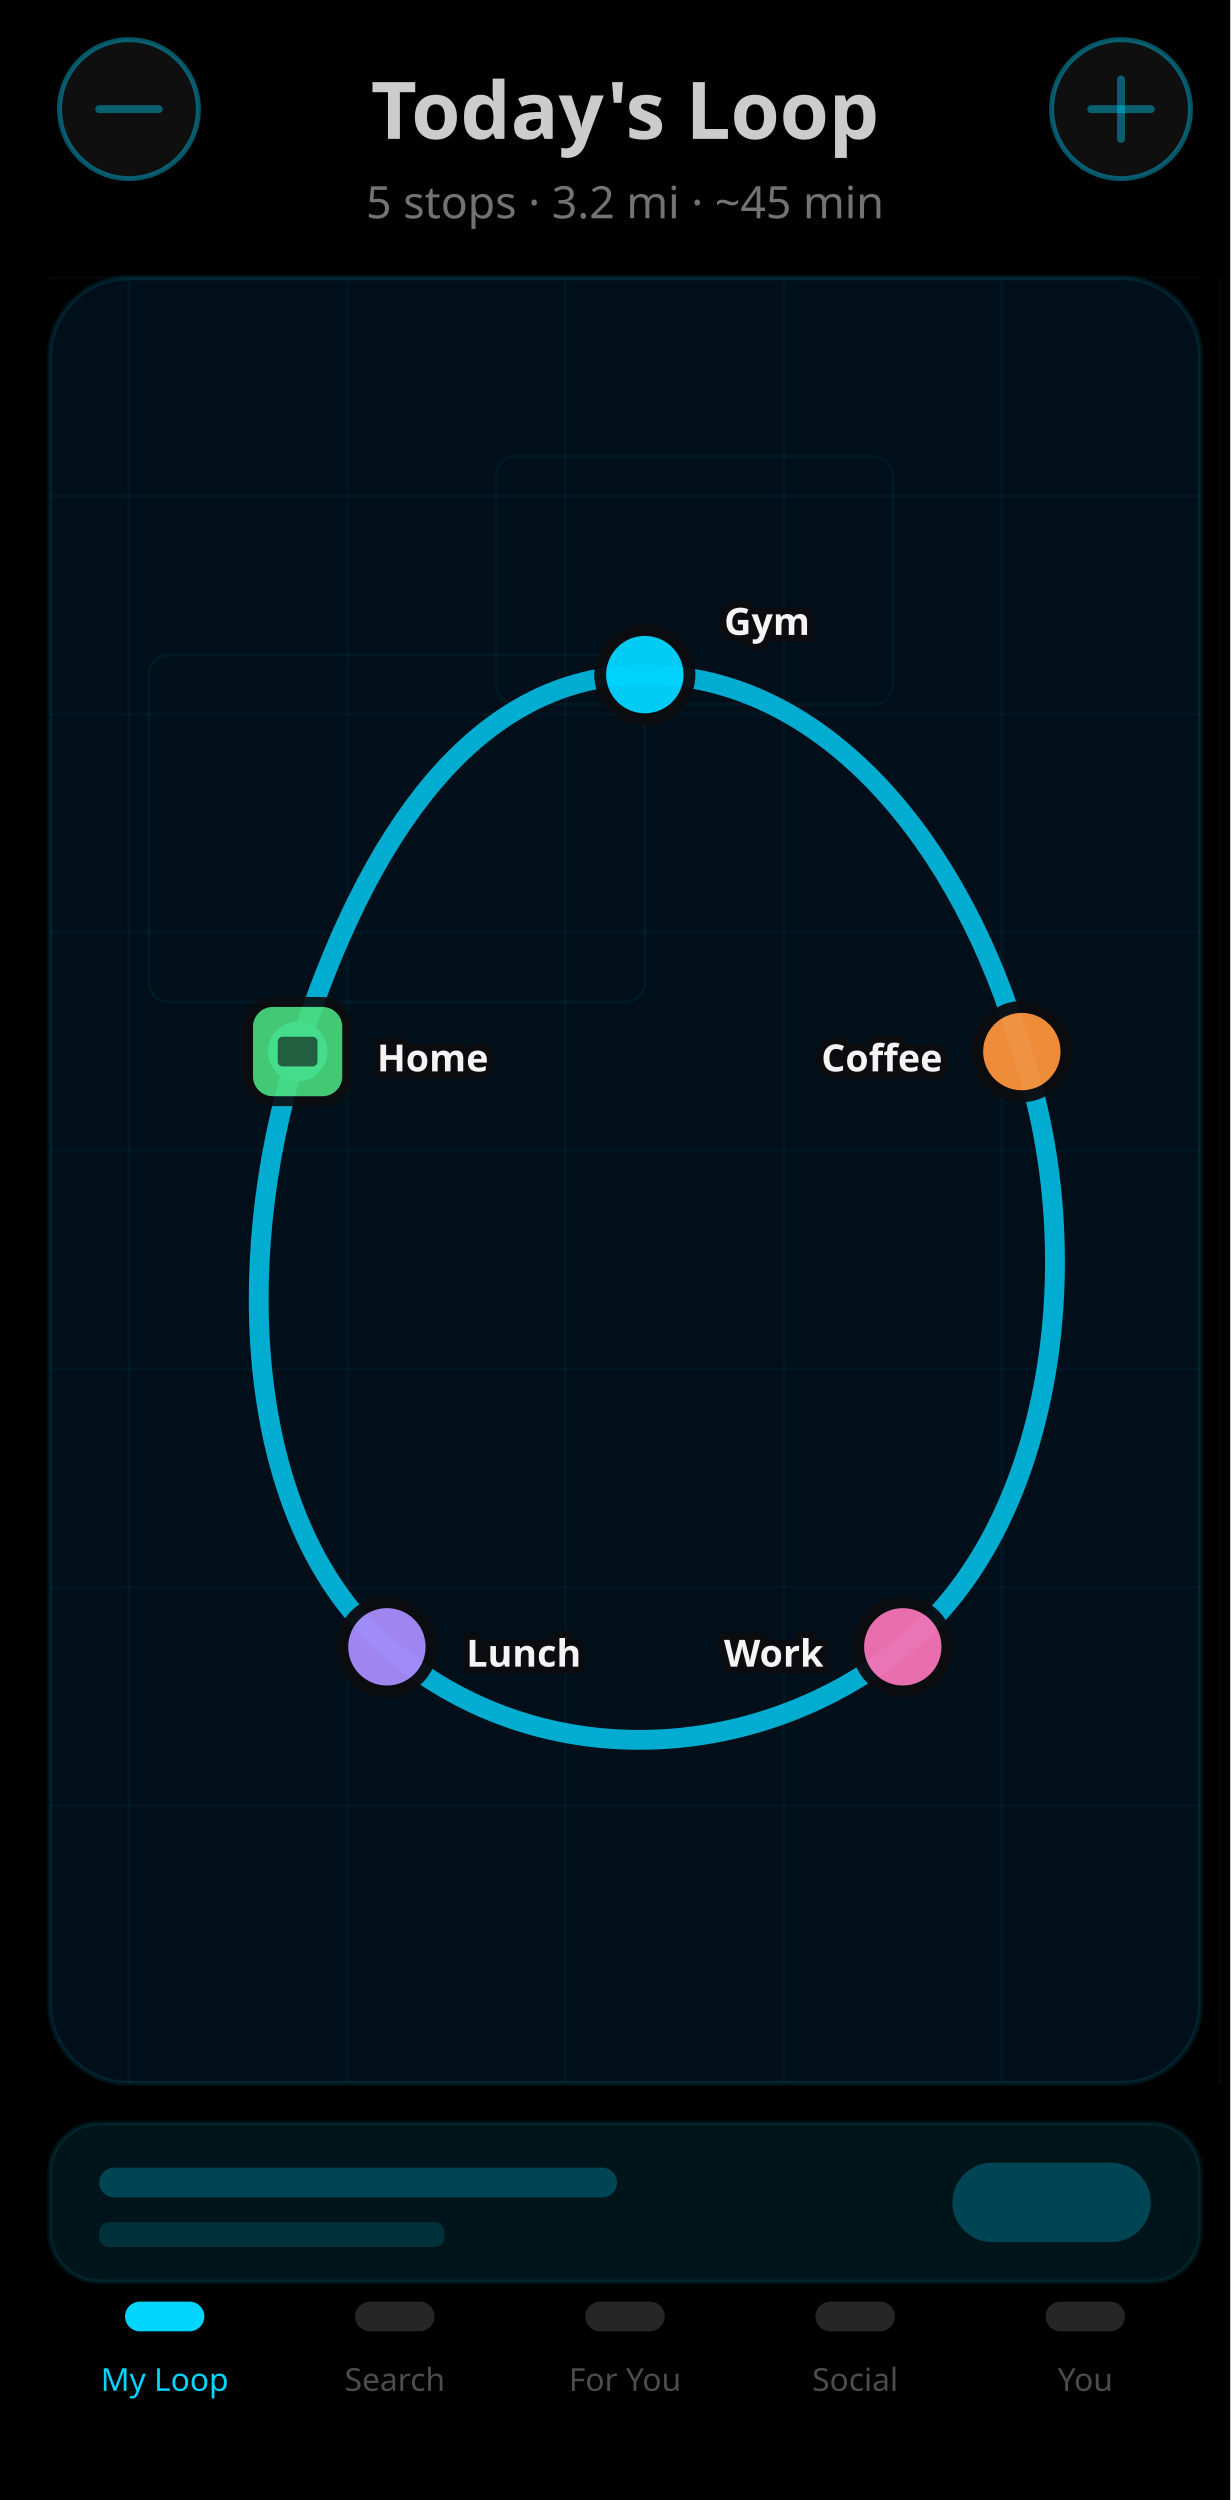
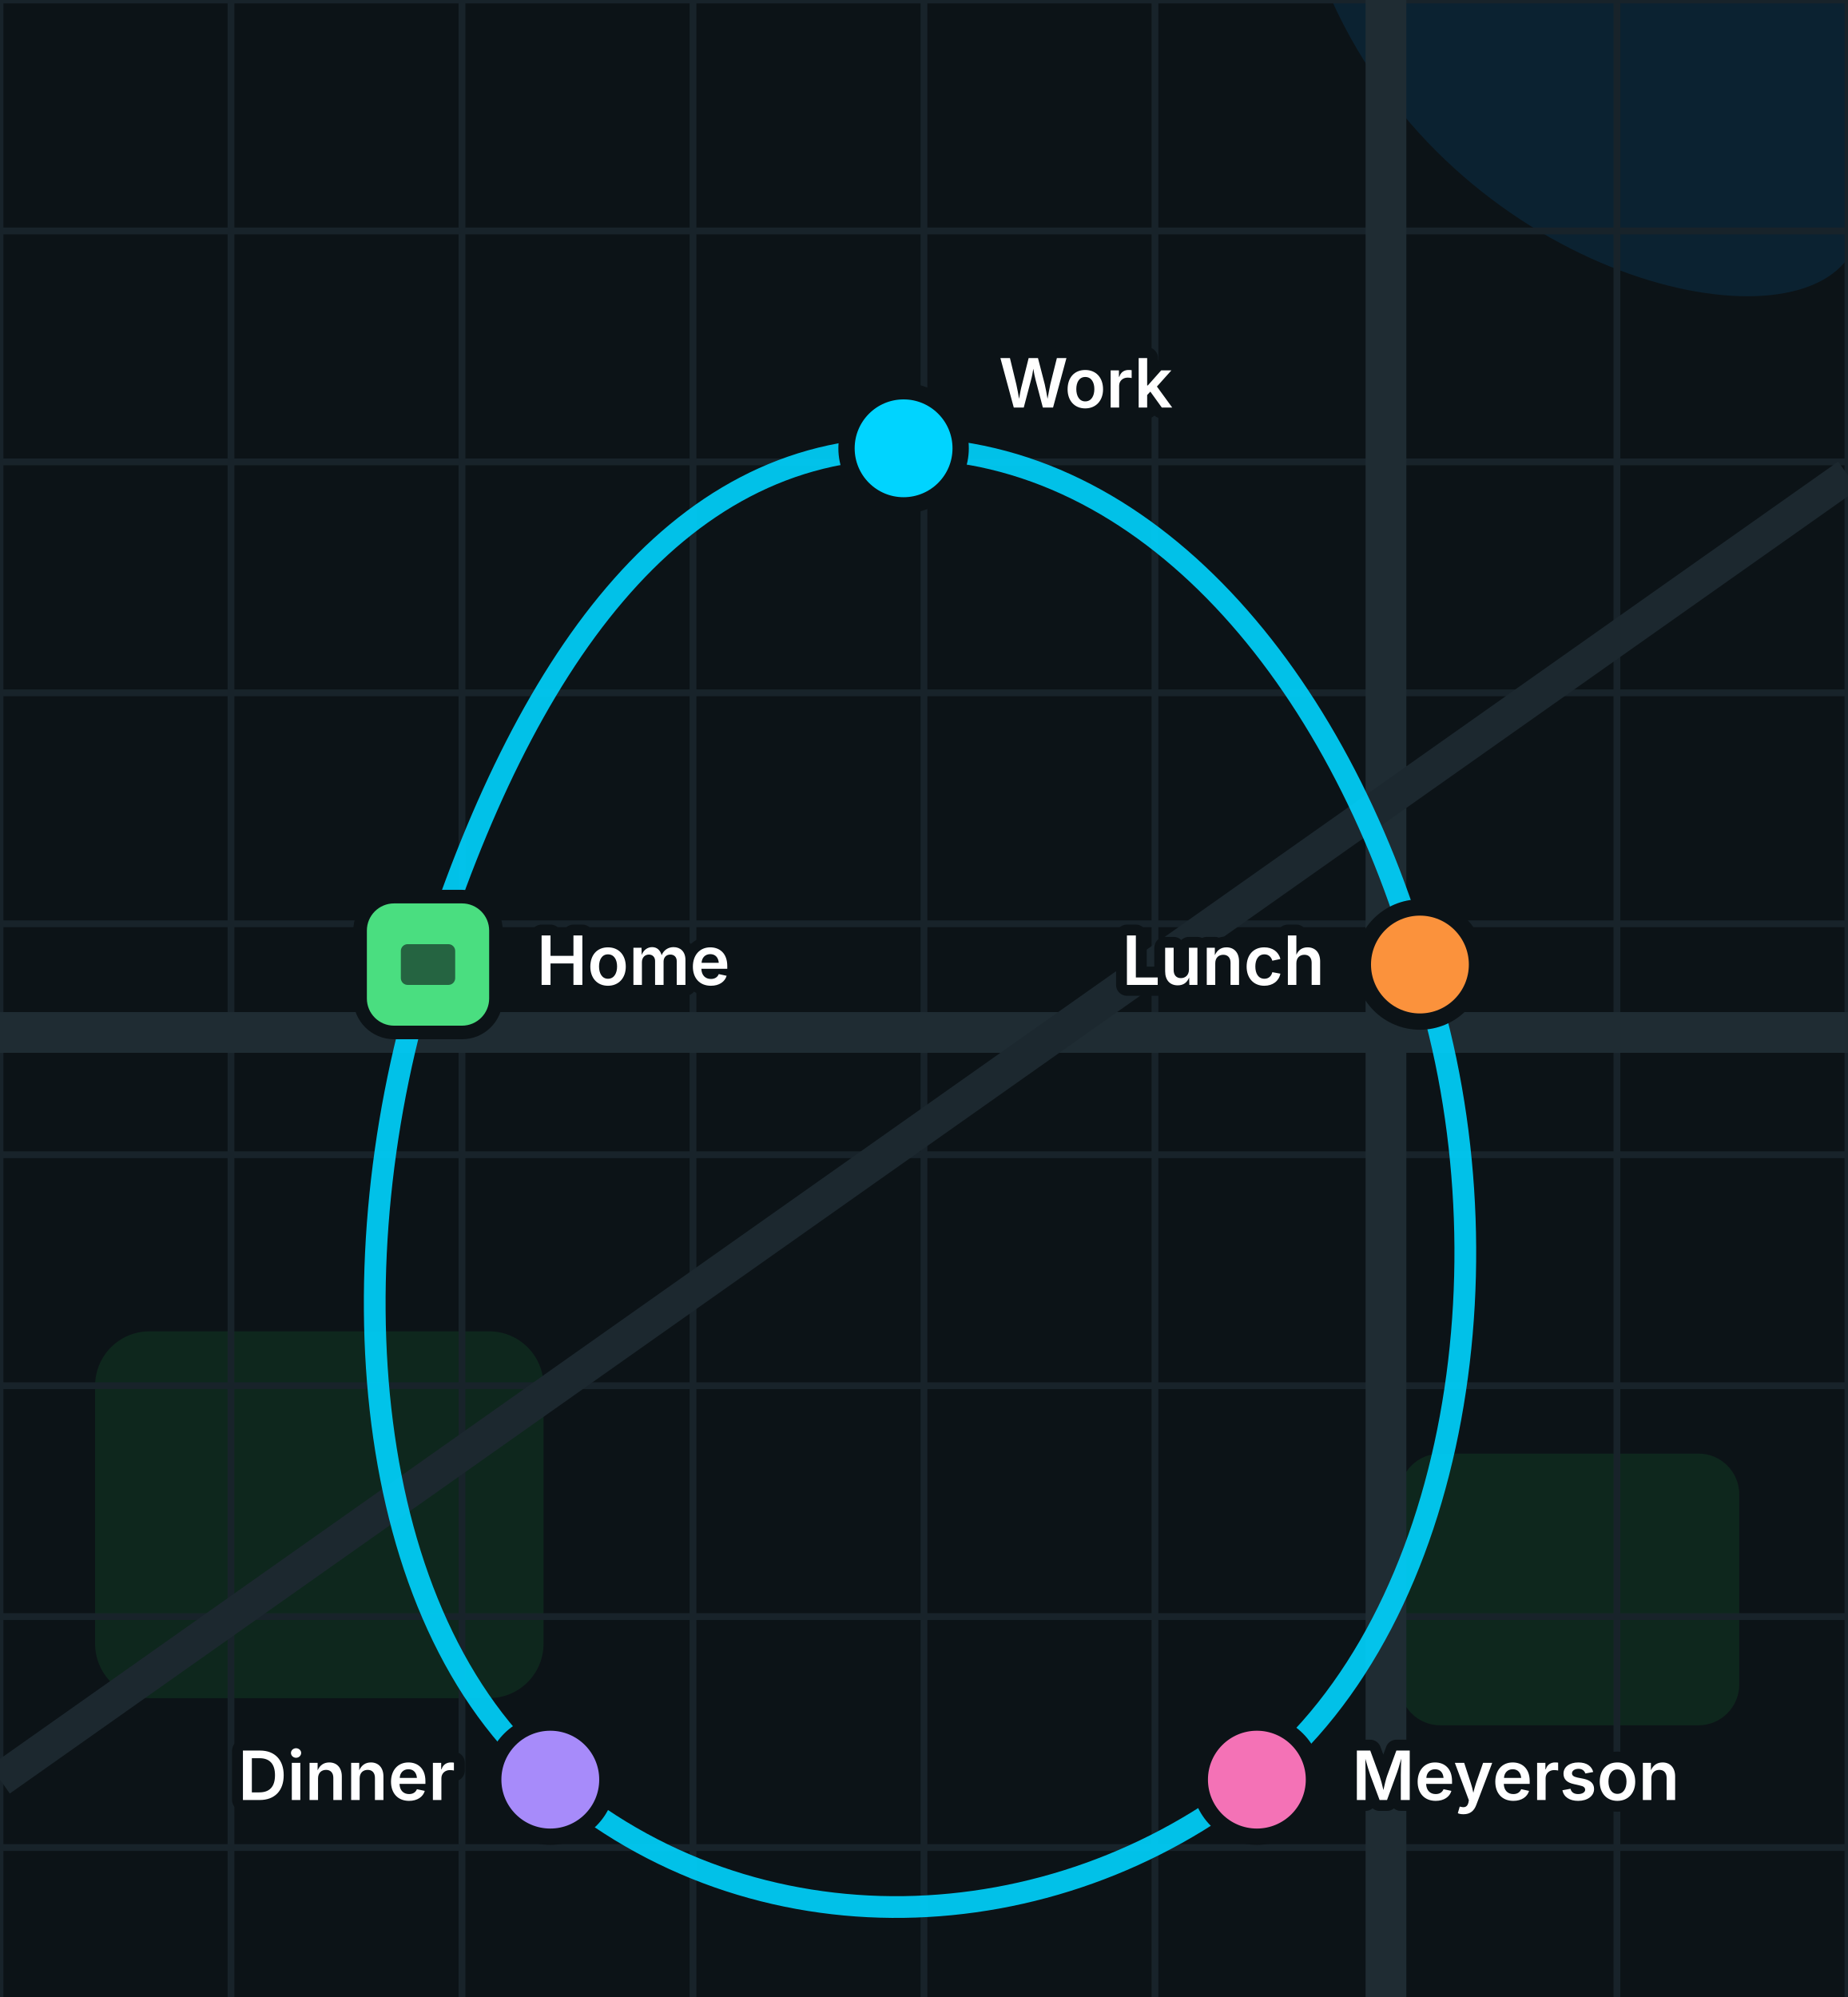
- <svg xmlns="http://www.w3.org/2000/svg" width="124" height="252" viewBox="3 15 124 252" role="img" aria-label="Today's Loop: a route from home, through the day's stops, and back.">
-   <rect x="3" y="15" width="124" height="252" fill="#000" />
-   <defs>
-     <linearGradient id="pill-grad-cyan" x1="0" y1="0" x2="1" y2="0">
-       <stop offset="0%" stop-color="#00D4FF" />
-       <stop offset="100%" stop-color="#0EA5E9" />
-     </linearGradient>
-     <linearGradient id="pill-grad-green" x1="0" y1="0" x2="1" y2="0">
-       <stop offset="0%" stop-color="#4ADE80" />
-       <stop offset="100%" stop-color="#22C55E" />
-     </linearGradient>
-     <linearGradient id="pill-grad-pink" x1="0" y1="0" x2="1" y2="0">
-       <stop offset="0%" stop-color="#F472B6" />
-       <stop offset="100%" stop-color="#EC4899" />
-     </linearGradient>
-     <linearGradient id="pill-grad-orange" x1="0" y1="0" x2="1" y2="0">
-       <stop offset="0%" stop-color="#FB923C" />
-       <stop offset="100%" stop-color="#F97316" />
-     </linearGradient>
-   </defs>
-   <g transform="translate(8, 21)">
-     <g>
-       <g>
-         <circle cx="8" cy="5" r="7" fill="rgba(255,255,255,0.06)" stroke="rgba(0,212,255,0.4)" stroke-width="0.5" />
-         <line x1="5" y1="5" x2="11" y2="5" stroke="rgba(0,212,255,0.4)" stroke-width="0.8" stroke-linecap="round" />
-         <circle cx="108" cy="5" r="7" fill="rgba(255,255,255,0.06)" stroke="rgba(0,212,255,0.4)" stroke-width="0.5" />
-         <line x1="105" y1="5" x2="111" y2="5" stroke="rgba(0,212,255,0.4)" stroke-width="0.8" stroke-linecap="round" />
-         <line x1="108" y1="2" x2="108" y2="8" stroke="rgba(0,212,255,0.4)" stroke-width="0.8" stroke-linecap="round" />
-       </g>
-       <text x="58" y="8" text-anchor="middle" fill="rgba(255,255,255,0.8)" font-size="8" font-weight="600" font-family="system-ui">Today's Loop</text>
-       <text x="58" y="16" text-anchor="middle" fill="rgba(255,255,255,0.45)" font-size="4.5" font-family="system-ui">5 stops · 3.2 mi · ~45 min</text>
-       <rect x="0" y="22" width="116" height="182" rx="8" fill="rgba(0,30,50,0.5)" stroke="rgba(0,212,255,0.1)" stroke-width="0.5" />
-       <line x1="0" y1="22" x2="116" y2="22" stroke="rgba(0,212,255,0.04)" stroke-width="0.3" />
-       <line x1="0" y1="44" x2="116" y2="44" stroke="rgba(0,212,255,0.04)" stroke-width="0.3" />
-       <line x1="0" y1="66" x2="116" y2="66" stroke="rgba(0,212,255,0.04)" stroke-width="0.3" />
-       <line x1="0" y1="88" x2="116" y2="88" stroke="rgba(0,212,255,0.04)" stroke-width="0.3" />
-       <line x1="0" y1="110" x2="116" y2="110" stroke="rgba(0,212,255,0.04)" stroke-width="0.3" />
-       <line x1="0" y1="132" x2="116" y2="132" stroke="rgba(0,212,255,0.04)" stroke-width="0.3" />
-       <line x1="0" y1="154" x2="116" y2="154" stroke="rgba(0,212,255,0.04)" stroke-width="0.3" />
-       <line x1="0" y1="176" x2="116" y2="176" stroke="rgba(0,212,255,0.04)" stroke-width="0.3" />
-       <line x1="8" y1="22" x2="8" y2="204" stroke="rgba(0,212,255,0.04)" stroke-width="0.3" />
-       <line x1="30" y1="22" x2="30" y2="204" stroke="rgba(0,212,255,0.04)" stroke-width="0.3" />
-       <line x1="52" y1="22" x2="52" y2="204" stroke="rgba(0,212,255,0.04)" stroke-width="0.3" />
-       <line x1="74" y1="22" x2="74" y2="204" stroke="rgba(0,212,255,0.04)" stroke-width="0.3" />
-       <line x1="96" y1="22" x2="96" y2="204" stroke="rgba(0,212,255,0.04)" stroke-width="0.3" />
-       <line x1="118" y1="22" x2="118" y2="204" stroke="rgba(0,212,255,0.04)" stroke-width="0.3" />
-       <rect x="10" y="60" width="50" height="35" rx="2" fill="none" stroke="rgba(0,212,255,0.06)" stroke-width="0.3" />
-       <rect x="45" y="40" width="40" height="25" rx="2" fill="none" stroke="rgba(0,212,255,0.05)" stroke-width="0.3" />
-       <path d="M 25 100 C 32 78, 43 62, 60 62 C 78 62, 92 79, 98 100 C 105 121, 101 148, 86 160 C 71 172, 49 173, 34 160 C 20 148, 18 122, 25 100 Z" fill="none" stroke="#00D4FF" stroke-width="2" stroke-linecap="round" stroke-linejoin="round" opacity="0.8" stroke-dasharray="400 1000" />
-       <circle r="3" fill="#00D4FF" opacity="1" transform="translate(25 100)" />
-       <g>
-         <rect x="20" y="95" width="10" height="10" rx="2.5" fill="#4ADE80" opacity="0.9" stroke="#0c0c0f" stroke-width="1" />
-         <rect x="23" y="98.5" width="4" height="3" rx="0.5" fill="#0c0c0f" opacity="0.6" />
-         <text x="33" y="102" text-anchor="start" stroke="#0c0c0f" stroke-width="1.4" stroke-linejoin="round" paint-order="stroke" fill="rgba(255,255,255,0.95)" font-size="3.8" font-weight="600" font-family="system-ui">Home</text>
-       </g>
-       <g>
-         <circle cx="60" cy="62" r="5" fill="#00D4FF" opacity="0" />
-         <circle cx="60" cy="62" r="4.5" fill="#00D4FF" stroke="#0c0c0f" stroke-width="1.2" opacity="0.95" />
-         <text x="68" y="58" text-anchor="start" stroke="#0c0c0f" stroke-width="1.4" stroke-linejoin="round" paint-order="stroke" fill="rgba(255,255,255,0.95)" font-size="3.8" font-weight="600" font-family="system-ui">Gym</text>
-       </g>
-       <g>
-         <circle cx="98" cy="100" r="5" fill="#FB923C" opacity="0" />
-         <circle cx="98" cy="100" r="4.5" fill="#FB923C" stroke="#0c0c0f" stroke-width="1.2" opacity="0.95" />
-         <text x="90" y="102" text-anchor="end" stroke="#0c0c0f" stroke-width="1.4" stroke-linejoin="round" paint-order="stroke" fill="rgba(255,255,255,0.95)" font-size="3.8" font-weight="600" font-family="system-ui">Coffee</text>
-       </g>
-       <g>
-         <circle cx="86" cy="160" r="5" fill="#F472B6" opacity="0" />
-         <circle cx="86" cy="160" r="4.5" fill="#F472B6" stroke="#0c0c0f" stroke-width="1.2" opacity="0.95" />
-         <text x="78" y="162" text-anchor="end" stroke="#0c0c0f" stroke-width="1.4" stroke-linejoin="round" paint-order="stroke" fill="rgba(255,255,255,0.95)" font-size="3.8" font-weight="600" font-family="system-ui">Work</text>
-       </g>
-       <g>
-         <circle cx="34" cy="160" r="5" fill="#A78BFA" opacity="0" />
-         <circle cx="34" cy="160" r="4.5" fill="#A78BFA" stroke="#0c0c0f" stroke-width="1.2" opacity="0.95" />
-         <text x="42" y="162" text-anchor="start" stroke="#0c0c0f" stroke-width="1.4" stroke-linejoin="round" paint-order="stroke" fill="rgba(255,255,255,0.95)" font-size="3.8" font-weight="600" font-family="system-ui">Lunch</text>
-       </g>
-       <g transform="translate(0, 208)">
-         <rect x="0" y="0" width="116" height="16" rx="5" fill="rgba(0,212,255,0.1)" stroke="rgba(0,212,255,0.08)" stroke-width="0.5" />
-         <rect x="5" y="4.5" width="52.2" height="3" rx="1.5" fill="rgba(0,212,255,0.5)" opacity="0.5" />
-         <rect x="5" y="10" width="34.8" height="2.5" rx="1" fill="rgba(0,212,255,0.5)" opacity="0.3" />
-         <rect x="91" y="4" width="20" height="8" rx="4" fill="#00D4FF" opacity="0.25" />
-       </g>
-       <g transform="translate(0, 226)">
-         <g>
-           <rect x="7.6" y="0" width="8" height="3" rx="1.5" fill="#00D4FF" />
-           <text x="11.6" y="9" text-anchor="middle" fill="#00D4FF" font-size="3.2" font-family="system-ui">My Loop</text>
-         </g>
-         <g>
-           <rect x="30.8" y="0" width="8" height="3" rx="1.5" fill="rgba(255,255,255,0.15)" />
-           <text x="34.8" y="9" text-anchor="middle" fill="rgba(255,255,255,0.3)" font-size="3.2" font-family="system-ui">Search</text>
-         </g>
-         <g>
-           <rect x="54" y="0" width="8" height="3" rx="1.5" fill="rgba(255,255,255,0.15)" />
-           <text x="58" y="9" text-anchor="middle" fill="rgba(255,255,255,0.3)" font-size="3.2" font-family="system-ui">For You</text>
-         </g>
-         <g>
-           <rect x="77.2" y="0" width="8" height="3" rx="1.5" fill="rgba(255,255,255,0.15)" />
-           <text x="81.2" y="9" text-anchor="middle" fill="rgba(255,255,255,0.3)" font-size="3.2" font-family="system-ui">Social</text>
-         </g>
-         <g>
-           <rect x="100.4" y="0" width="8" height="3" rx="1.5" fill="rgba(255,255,255,0.15)" />
-           <text x="104.4" y="9" text-anchor="middle" fill="rgba(255,255,255,0.3)" font-size="3.2" font-family="system-ui">You</text>
-         </g>
-       </g>
-     </g>
+ <svg xmlns="http://www.w3.org/2000/svg" width="272" height="294" viewBox="0 0 272 294" role="img" aria-label="Today's Loop: a route from home, through the day's stops, and back.">
+   <rect width="272" height="294" fill="#0c1317" />
+   <path d="M196 0 C 214 40, 262 52, 272 38 V0 Z" fill="#0b2231" />
+   <rect x="14" y="196" width="66" height="54" rx="8" fill="#0e271d" />
+   <rect x="206" y="214" width="50" height="40" rx="6" fill="#0e271d" />
+   <line x1="0" y1="0" x2="0" y2="294" stroke="#18232a" stroke-width="1" />
+   <line x1="34" y1="0" x2="34" y2="294" stroke="#18232a" stroke-width="1" />
+   <line x1="68" y1="0" x2="68" y2="294" stroke="#18232a" stroke-width="1" />
+   <line x1="102" y1="0" x2="102" y2="294" stroke="#18232a" stroke-width="1" />
+   <line x1="136" y1="0" x2="136" y2="294" stroke="#18232a" stroke-width="1" />
+   <line x1="170" y1="0" x2="170" y2="294" stroke="#18232a" stroke-width="1" />
+   <line x1="204" y1="0" x2="204" y2="294" stroke="#18232a" stroke-width="1" />
+   <line x1="238" y1="0" x2="238" y2="294" stroke="#18232a" stroke-width="1" />
+   <line x1="272" y1="0" x2="272" y2="294" stroke="#18232a" stroke-width="1" />
+   <line x1="0" y1="0" x2="272" y2="0" stroke="#18232a" stroke-width="1" />
+   <line x1="0" y1="34" x2="272" y2="34" stroke="#18232a" stroke-width="1" />
+   <line x1="0" y1="68" x2="272" y2="68" stroke="#18232a" stroke-width="1" />
+   <line x1="0" y1="102" x2="272" y2="102" stroke="#18232a" stroke-width="1" />
+   <line x1="0" y1="136" x2="272" y2="136" stroke="#18232a" stroke-width="1" />
+   <line x1="0" y1="170" x2="272" y2="170" stroke="#18232a" stroke-width="1" />
+   <line x1="0" y1="204" x2="272" y2="204" stroke="#18232a" stroke-width="1" />
+   <line x1="0" y1="238" x2="272" y2="238" stroke="#18232a" stroke-width="1" />
+   <line x1="0" y1="272" x2="272" y2="272" stroke="#18232a" stroke-width="1" />
+   <line x1="0" y1="152" x2="272" y2="152" stroke="#1f2c33" stroke-width="6" />
+   <line x1="204" y1="0" x2="204" y2="294" stroke="#1f2c33" stroke-width="6" />
+   <path d="M0 262 L272 70" stroke="#1c282f" stroke-width="5" />
+   <g transform="translate(13 -58) scale(2)">
+     <path d="M 25 100 C 32 78, 43 62, 60 62 C 78 62, 92 79, 98 100 C 105 121, 101 148, 86 160 C 71 172, 49 173, 34 160 C 20 148, 18 122, 25 100 Z" fill="none" stroke="#00D4FF" stroke-width="1.6" stroke-linecap="round" opacity="0.9" />
+     <rect x="20" y="95" width="10" height="10" rx="2.5" fill="#4ADE80" stroke="#0c1317" stroke-width="1" />
+     <rect x="23" y="98.5" width="4" height="3" rx=".5" fill="#0c1317" opacity=".6" />
+     <text x="33" y="101.5" stroke="#0c1317" stroke-width="1.6" stroke-linejoin="round" paint-order="stroke" fill="#fff" font-size="5" font-weight="600" font-family="Inter, -apple-system, Segoe UI, Roboto, sans-serif">Home</text>
+     <circle cx="60" cy="62" r="4.2" fill="#00D4FF" stroke="#0c1317" stroke-width="1.2" />
+     <text x="67" y="59" text-anchor="start" stroke="#0c1317" stroke-width="1.6" stroke-linejoin="round" paint-order="stroke" fill="#fff" font-size="5" font-weight="600" font-family="Inter, -apple-system, Segoe UI, Roboto, sans-serif">Work</text>
+     <circle cx="98" cy="100" r="4.2" fill="#FB923C" stroke="#0c1317" stroke-width="1.2" />
+     <text x="91" y="101.5" text-anchor="end" stroke="#0c1317" stroke-width="1.6" stroke-linejoin="round" paint-order="stroke" fill="#fff" font-size="5" font-weight="600" font-family="Inter, -apple-system, Segoe UI, Roboto, sans-serif">Lunch</text>
+     <circle cx="86" cy="160" r="4.2" fill="#F472B6" stroke="#0c1317" stroke-width="1.2" />
+     <text x="93" y="161.5" text-anchor="start" stroke="#0c1317" stroke-width="1.6" stroke-linejoin="round" paint-order="stroke" fill="#fff" font-size="5" font-weight="600" font-family="Inter, -apple-system, Segoe UI, Roboto, sans-serif">Meyerson</text>
+     <circle cx="34" cy="160" r="4.2" fill="#A78BFA" stroke="#0c1317" stroke-width="1.2" />
+     <text x="27" y="161.5" text-anchor="end" stroke="#0c1317" stroke-width="1.6" stroke-linejoin="round" paint-order="stroke" fill="#fff" font-size="5" font-weight="600" font-family="Inter, -apple-system, Segoe UI, Roboto, sans-serif">Dinner</text>
  </g>
</svg>
